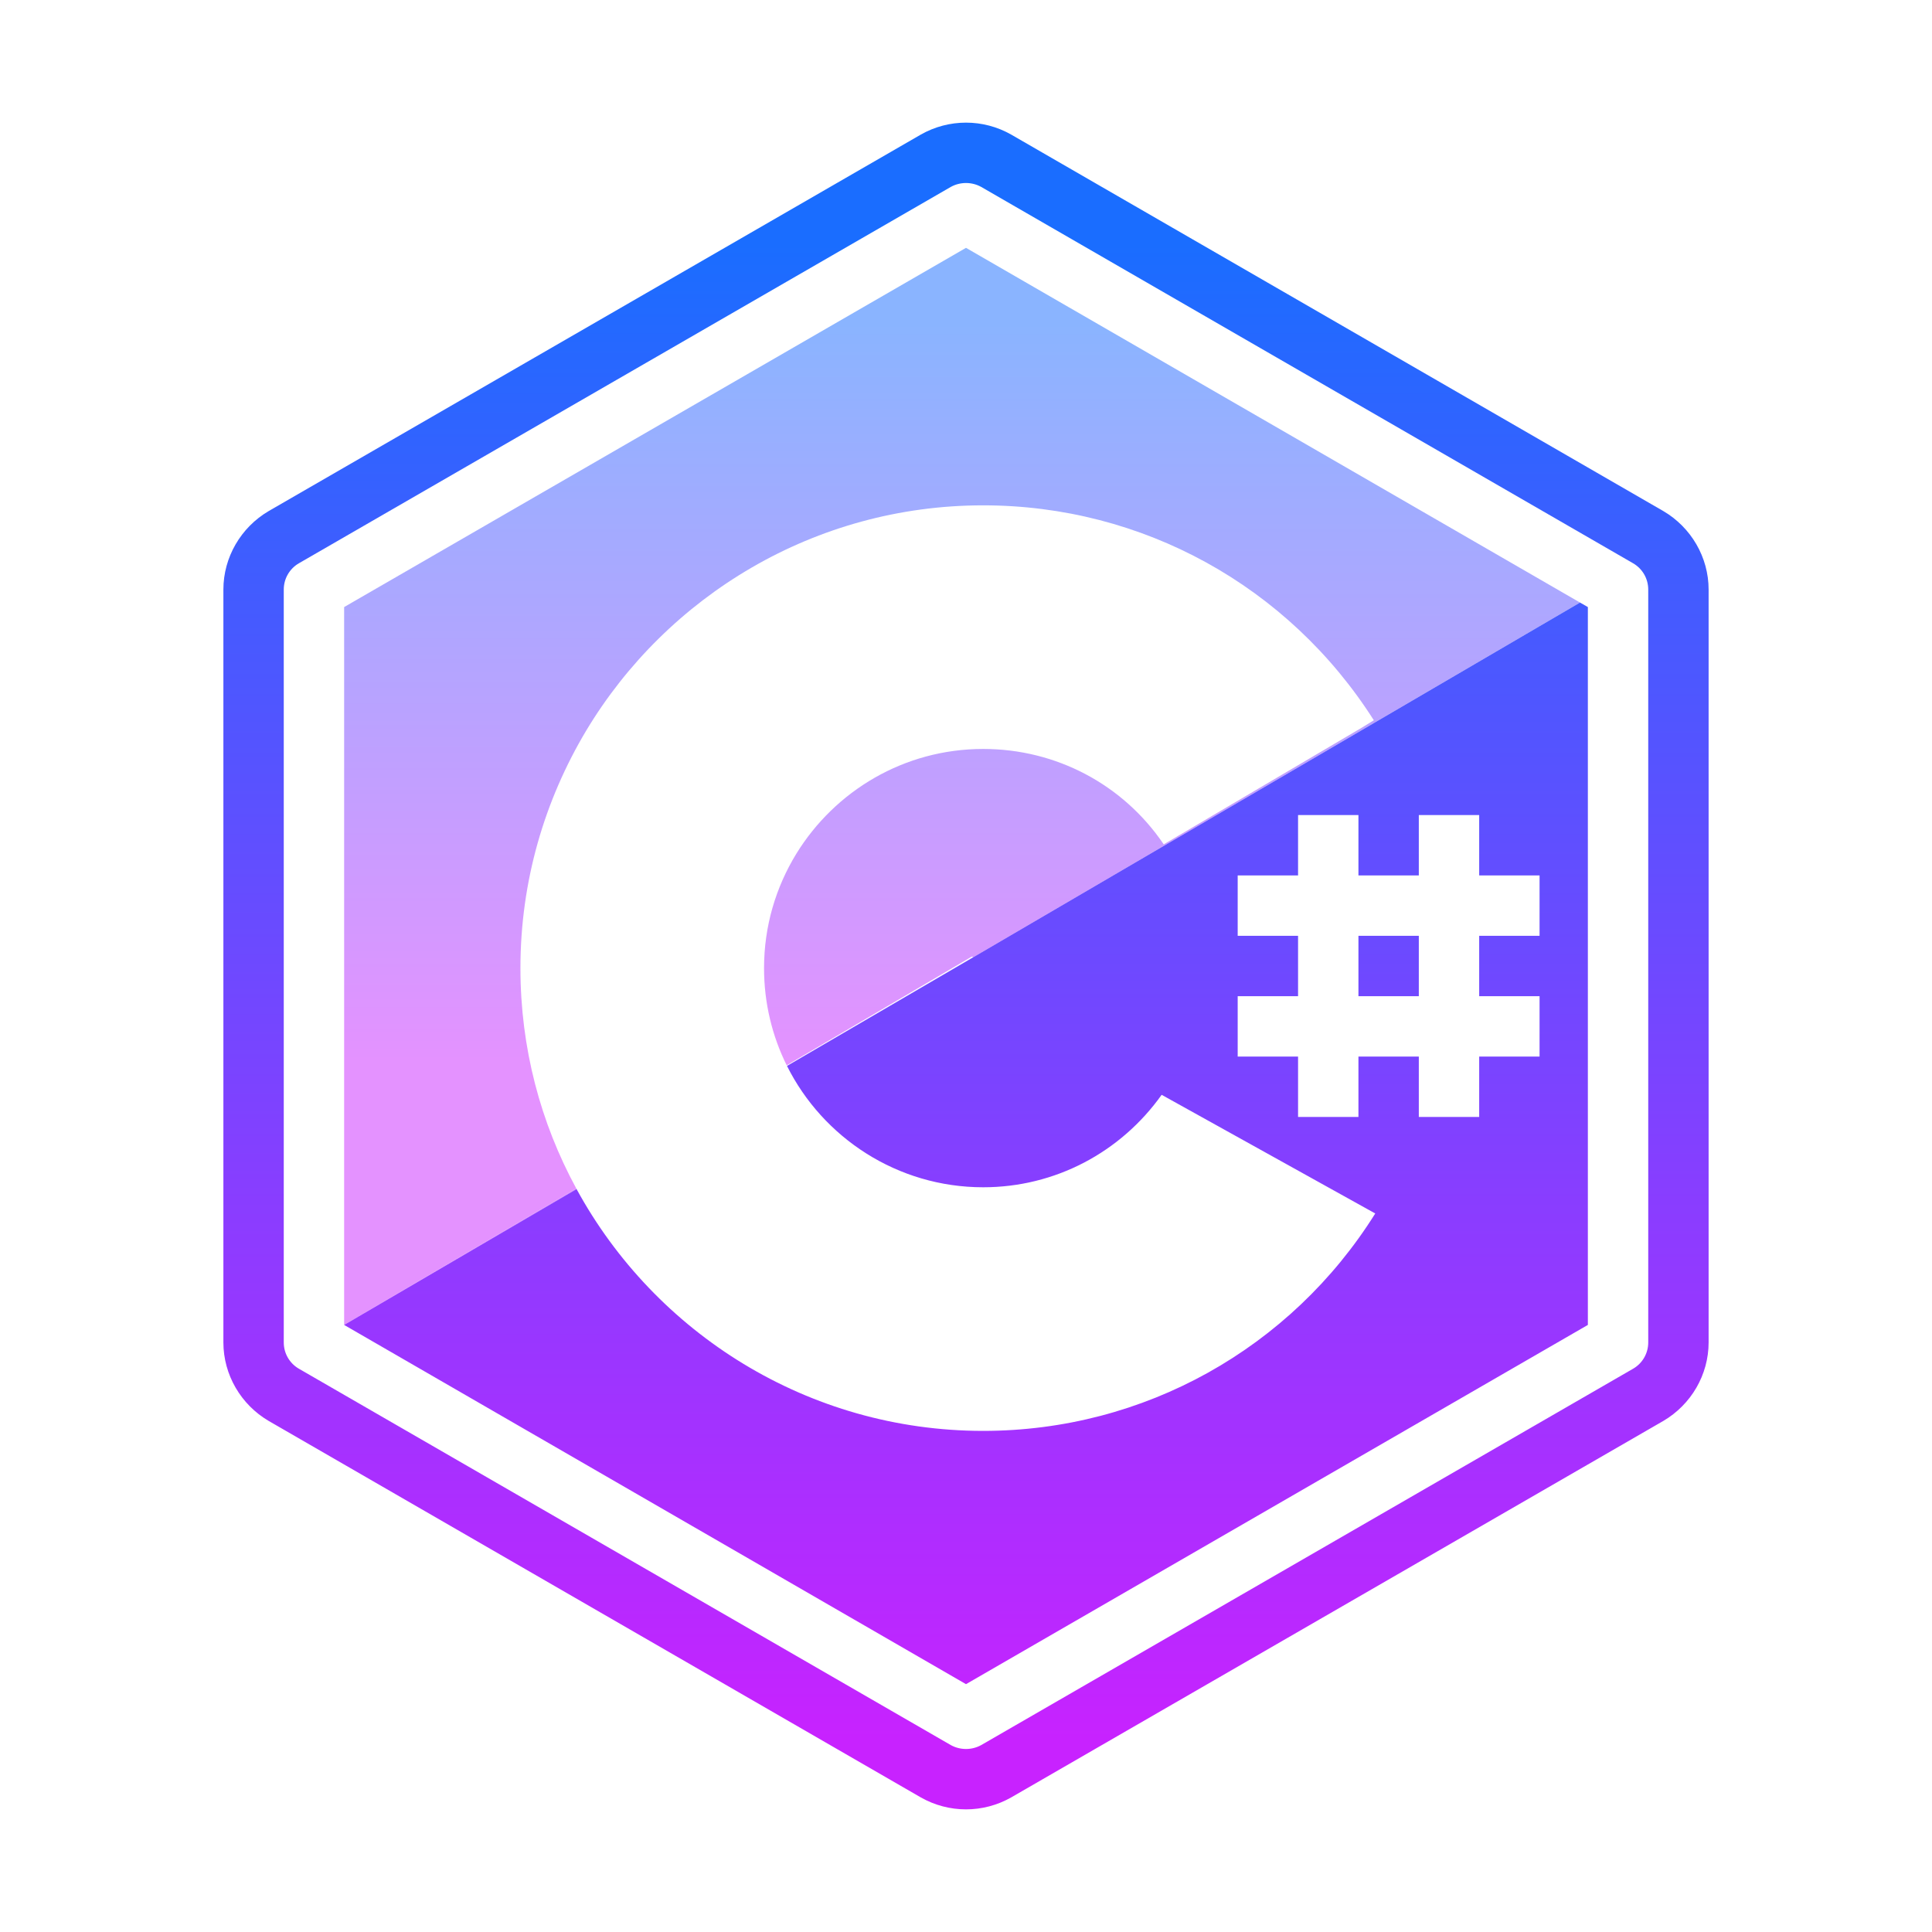
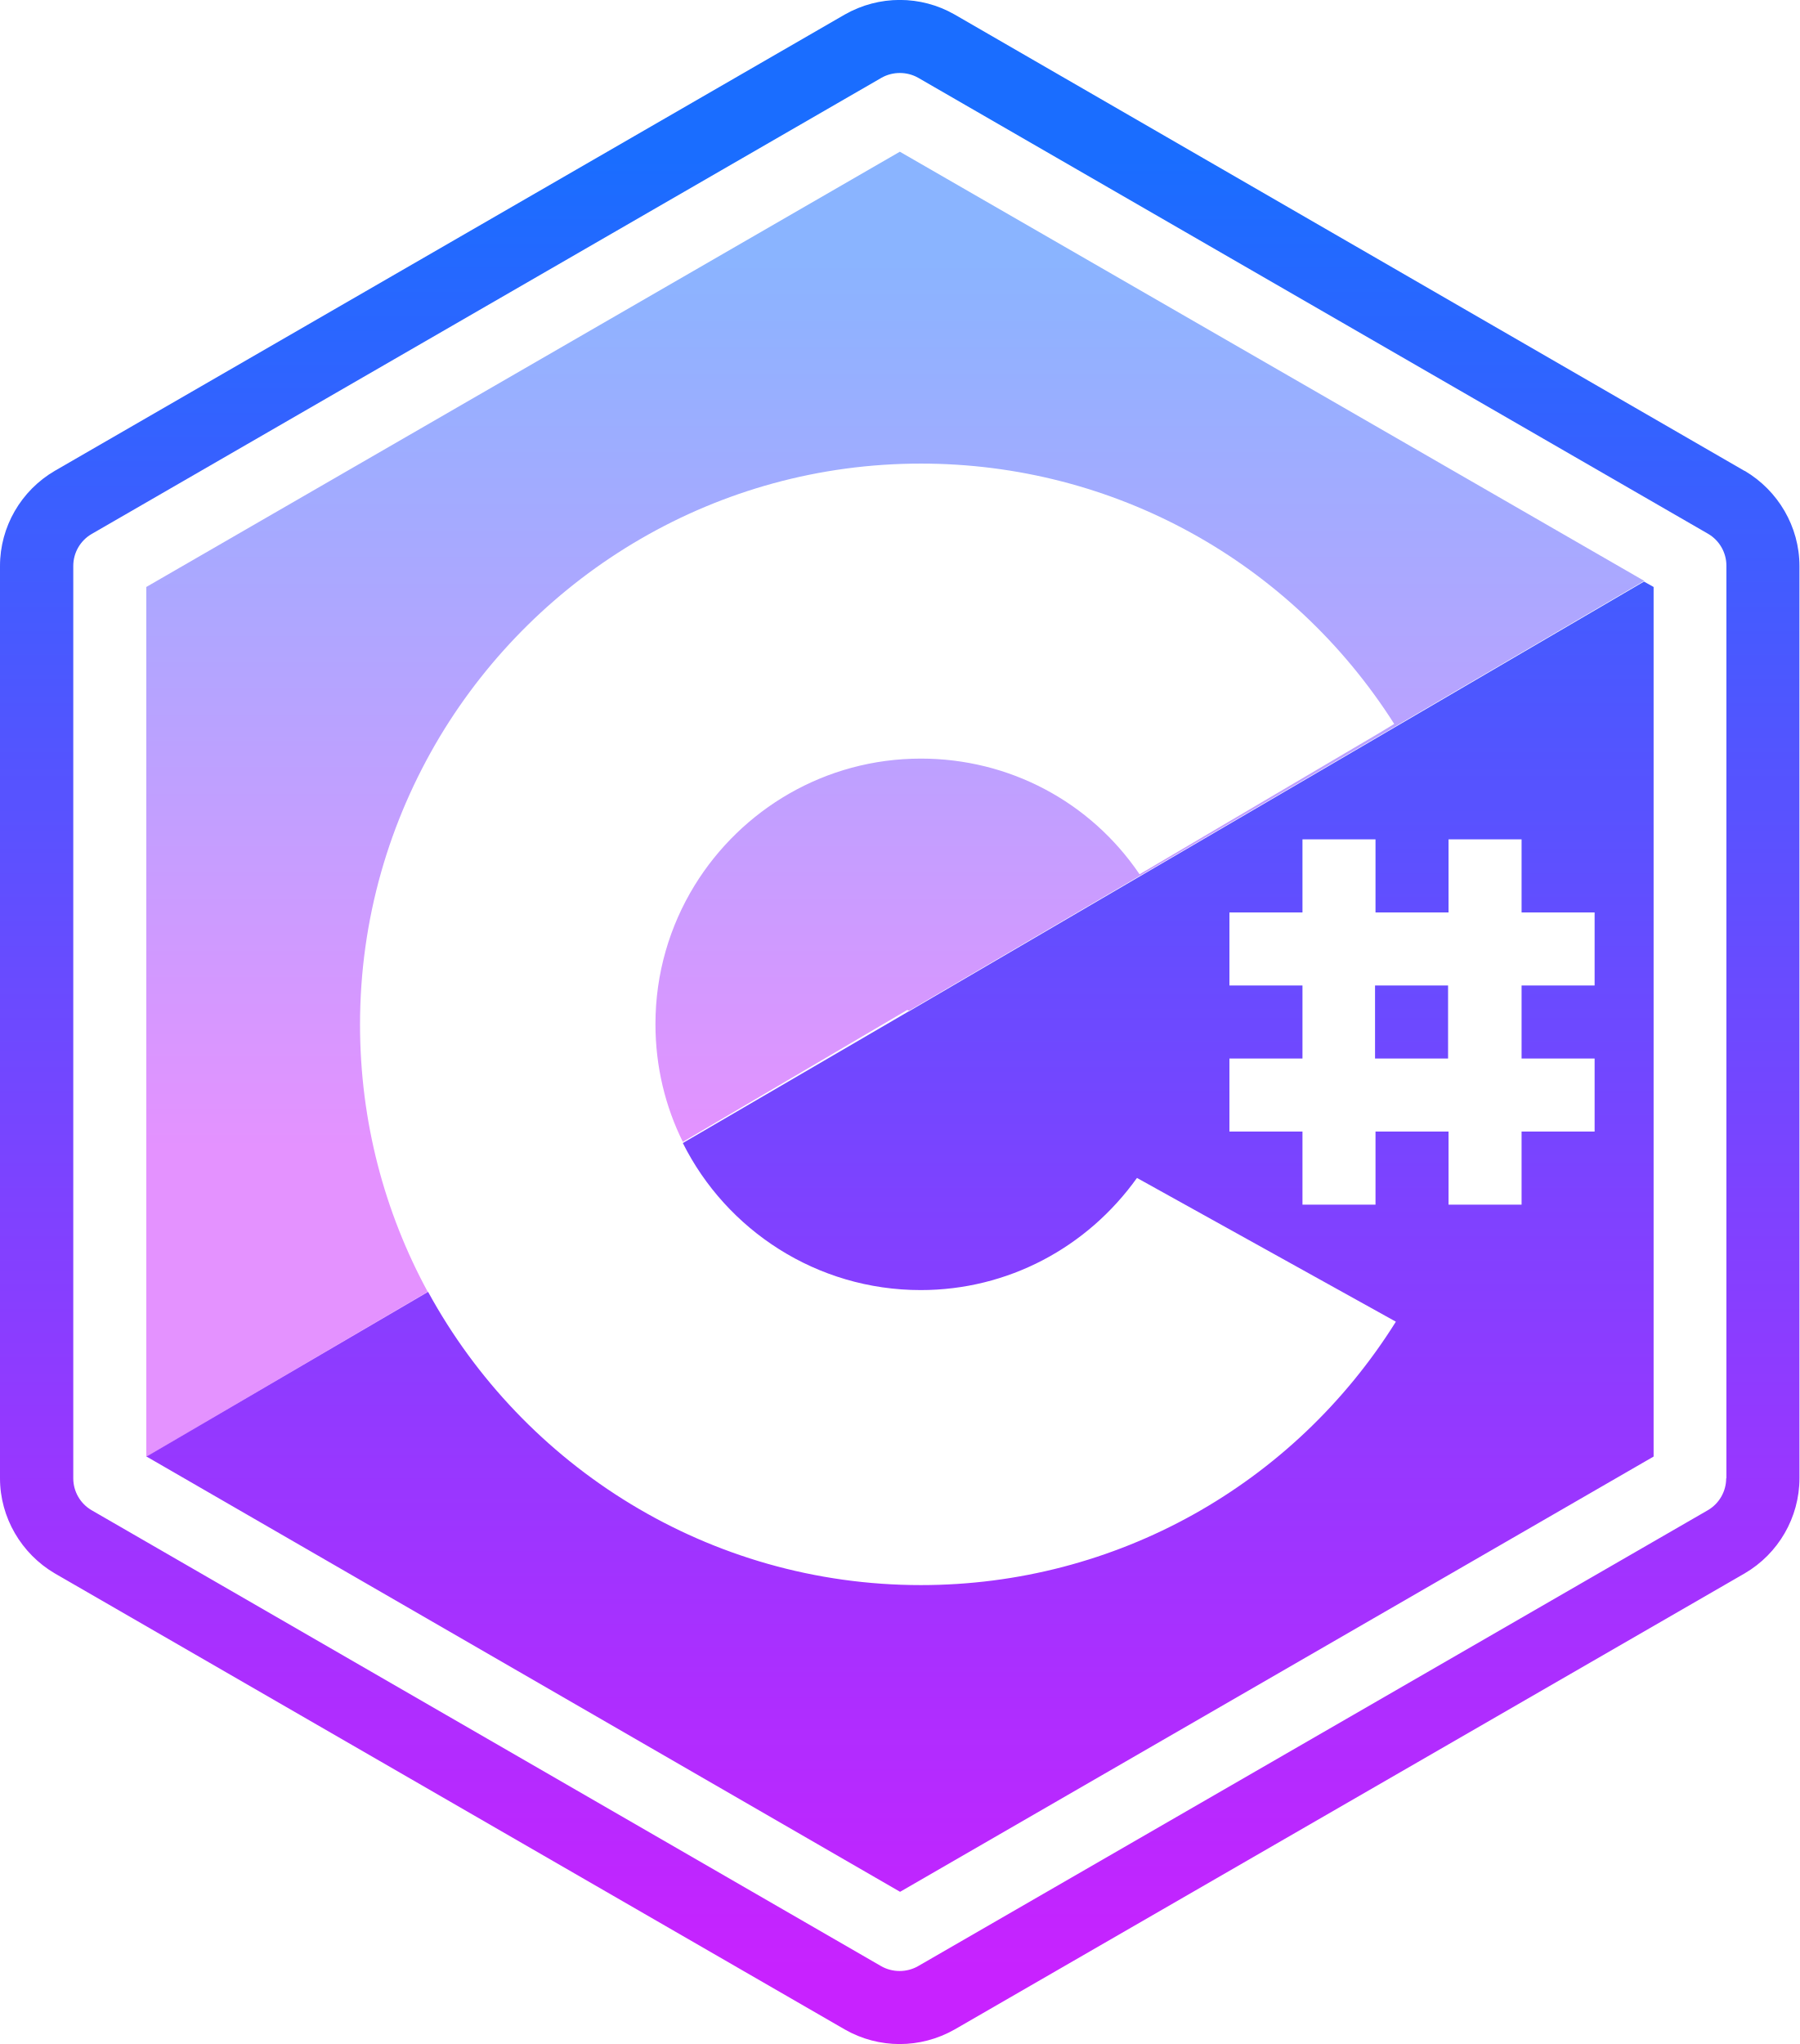
- <svg xmlns="http://www.w3.org/2000/svg" x="0px" y="0px" width="100" height="100" viewBox="0 0 64 64">
-   <linearGradient id="dFMIpH0DLBLP_Mye2ctJMa_Fycm8TUhWmFU_gr1" x1="15.25" x2="15.25" y1="31.296" y2="15.385" gradientTransform="matrix(1 0 0 -1 0 64)" gradientUnits="userSpaceOnUse">
-     <stop offset="0" stop-color="#8ab4ff" />
-     <stop offset=".699" stop-color="#e492ff" />
-   </linearGradient>
-   <path fill="url(#dFMIpH0DLBLP_Mye2ctJMa_Fycm8TUhWmFU_gr1)" d="M19.09,39.37c0,0.01,0.01,0.01,0.01,0.02l-7.7,4.5L19.09,39.37z" />
-   <linearGradient id="dFMIpH0DLBLP_Mye2ctJMb_Fycm8TUhWmFU_gr2" x1="15.25" x2="15.25" y1="33.329" y2="20.11" gradientTransform="matrix(1 0 0 -1 0 64)" gradientUnits="userSpaceOnUse">
-     <stop offset="0" stop-color="#8ab4ff" />
-     <stop offset=".699" stop-color="#e492ff" />
-   </linearGradient>
-   <path fill="url(#dFMIpH0DLBLP_Mye2ctJMb_Fycm8TUhWmFU_gr2)" d="M19.09,39.37c0,0.01,0.01,0.01,0.01,0.02 l-7.7,4.5L19.09,39.37z" />
-   <linearGradient id="dFMIpH0DLBLP_Mye2ctJMc_Fycm8TUhWmFU_gr3" x1="31.87" x2="31.87" y1="10.7" y2="35.152" gradientUnits="userSpaceOnUse">
-     <stop offset="0" stop-color="#8ab4ff" />
-     <stop offset="1" stop-color="#e492ff" />
-   </linearGradient>
-   <path fill="url(#dFMIpH0DLBLP_Mye2ctJMc_Fycm8TUhWmFU_gr3)" d="M32,8.21l-20.6,11.9v23.78l7.69-4.52 c-1.18-2.17-1.85-4.65-1.85-7.3c0-2.88,0.8-5.56,2.18-7.87c2.68-4.46,7.57-7.46,13.15-7.46c5.27,0,10.11,2.67,12.94,7.12l-0.39,0.24 l-6.57,3.87c-1.35-1.99-3.57-3.16-5.98-3.16c-2.62,0-4.91,1.39-6.19,3.47c-0.68,1.11-1.07,2.4-1.07,3.79c0,1.16,0.27,2.25,0.75,3.22 l6.13-3.6h0.01l0.04,0.02l20.1-11.75L32,8.21z" />
-   <linearGradient id="dFMIpH0DLBLP_Mye2ctJMd_Fycm8TUhWmFU_gr4" x1="32" x2="32" y1="8.058" y2="57.784" gradientUnits="userSpaceOnUse">
-     <stop offset="0" stop-color="#1a6dff" />
-     <stop offset="1" stop-color="#c822ff" />
-   </linearGradient>
-   <path fill="url(#dFMIpH0DLBLP_Mye2ctJMd_Fycm8TUhWmFU_gr4)" d="M32.24,31.71l-6.17,3.6 c1.19,2.38,3.66,4.02,6.5,4.02c2.382,0,4.553-1.156,5.911-3.063l7.076,3.931C42.76,44.666,37.897,47.4,32.57,47.4 c-5.8,0-10.87-3.24-13.47-8.01l-7.7,4.5L32,55.79l20.6-11.9v-0.22V20.11l-0.26-0.15L32.24,31.71z M51,31h-2v2h2v2h-2v2h-2v-2h-2v2 h-2v-2h-2v-2h2v-2h-2v-2h2v-2h2v2h2v-2h2v2h2V31z M45,31h2v2h-2V31z M55.1,16.93L33.5,4.46c-0.93-0.53-2.07-0.53-3,0L8.9,16.93 c-0.92,0.54-1.5,1.53-1.5,2.6v24.94c0,1.07,0.58,2.06,1.5,2.6l21.6,12.47c0.93,0.53,2.07,0.53,3,0l21.6-12.47 c0.92-0.54,1.5-1.53,1.5-2.6V19.53C56.6,18.46,56.02,17.47,55.1,16.93z M54.6,44.47c0,0.36-0.19,0.69-0.5,0.87L32.5,57.81 c-0.31,0.17-0.69,0.17-1,0L9.9,45.34c-0.31-0.18-0.5-0.51-0.5-0.87V19.53c0-0.36,0.19-0.69,0.5-0.87L31.5,6.19 c0.31-0.17,0.69-0.17,1,0l21.6,12.47c0.31,0.18,0.5,0.51,0.5,0.87V44.47z" />
+ <svg xmlns="http://www.w3.org/2000/svg" id="Layer_1" data-name="Layer 1" viewBox="0 0 76.87 87.3">
+   <defs>
+     <style>
+       .cls-1 {
+         fill: url(#linear-gradient);
+       }
+ 
+       .cls-2 {
+         fill: url(#linear-gradient-3);
+       }
+ 
+       .cls-3 {
+         fill: url(#linear-gradient-4);
+       }
+ 
+       .cls-4 {
+         fill: url(#linear-gradient-2);
+       }
+     </style>
+     <linearGradient id="linear-gradient" x1="-88.11" y1="630.16" x2="-88.11" y2="646.07" gradientTransform="translate(149.94 -939.87) scale(1.56)" gradientUnits="userSpaceOnUse">
+       <stop offset="0" stop-color="#8ab4ff" />
+       <stop offset=".7" stop-color="#e492ff" />
+     </linearGradient>
+     <linearGradient id="linear-gradient-2" x1="-88.11" y1="628.12" x2="-88.11" y2="641.34" gradientTransform="translate(149.94 -939.87) scale(1.56)" gradientUnits="userSpaceOnUse">
+       <stop offset="0" stop-color="#8ab4ff" />
+       <stop offset=".7" stop-color="#e492ff" />
+     </linearGradient>
+     <linearGradient id="linear-gradient-3" x1="-71.49" y1="209.15" x2="-71.49" y2="184.7" gradientTransform="translate(149.94 337.17) scale(1.56 -1.56)" gradientUnits="userSpaceOnUse">
+       <stop offset="0" stop-color="#8ab4ff" />
+       <stop offset="1" stop-color="#e492ff" />
+     </linearGradient>
+     <linearGradient id="linear-gradient-4" x1="-71.36" y1="211.79" x2="-71.36" y2="162.07" gradientTransform="translate(149.94 337.17) scale(1.56 -1.56)" gradientUnits="userSpaceOnUse">
+       <stop offset="0" stop-color="#1a6dff" />
+       <stop offset="1" stop-color="#c822ff" />
+     </linearGradient>
+   </defs>
+   <path class="cls-1" d="M18.27,55.17s.02,.02,.02,.03l-12.03,7.03,12.02-7.06Z" />
+   <path class="cls-4" d="M18.27,55.17s.02,.02,.02,.03l-12.03,7.03,12.02-7.06Z" />
+   <path class="cls-2" d="M38.44,6.48L6.25,25.07V62.23l12.02-7.06c-1.84-3.39-2.89-7.27-2.89-11.41,0-4.5,1.25-8.69,3.41-12.3,4.19-6.97,11.83-11.66,20.55-11.66,8.23,0,15.8,4.17,20.22,11.12l-.61,.37-10.27,6.05c-2.11-3.11-5.58-4.94-9.34-4.94-4.09,0-7.67,2.17-9.67,5.42-1.06,1.73-1.67,3.75-1.67,5.92,0,1.81,.42,3.52,1.17,5.03l9.58-5.63h.02l.06,.03,31.41-18.36L38.44,6.48Z" />
+   <path class="cls-3" d="M38.81,43.2l-9.64,5.62c1.86,3.72,5.72,6.28,10.16,6.28,3.72,0,7.11-1.81,9.24-4.79l11.06,6.14c-4.37,6.98-11.97,11.25-20.29,11.25-9.06,0-16.98-5.06-21.05-12.52l-12.03,7.03,32.19,18.59,32.19-18.59V25.07l-.41-.23-31.41,18.36Zm29.31-1.11h-3.12v3.12h3.12v3.12h-3.12v3.12h-3.12v-3.12h-3.12v3.12h-3.12v-3.12h-3.12v-3.12h3.12v-3.12h-3.12v-3.12h3.12v-3.12h3.12v3.12h3.12v-3.12h3.12v3.12h3.12v3.12Zm-9.38,0h3.12v3.12h-3.12v-3.12Zm15.78-21.98L40.78,.62c-1.45-.83-3.23-.83-4.69,0L2.34,20.11c-1.44,.84-2.34,2.39-2.34,4.06V63.14c0,1.67,.91,3.22,2.34,4.06l33.75,19.48c1.45,.83,3.23,.83,4.69,0l33.75-19.48c1.44-.84,2.34-2.39,2.34-4.06V24.17c0-1.67-.91-3.22-2.34-4.06Zm-.78,43.03c0,.56-.3,1.08-.78,1.36l-33.75,19.48c-.48,.27-1.08,.27-1.56,0L3.91,64.5c-.48-.28-.78-.8-.78-1.36V24.17c0-.56,.3-1.08,.78-1.36L37.66,3.32c.48-.27,1.08-.27,1.56,0l33.75,19.48c.48,.28,.78,.8,.78,1.36V63.14Z" />
</svg>
